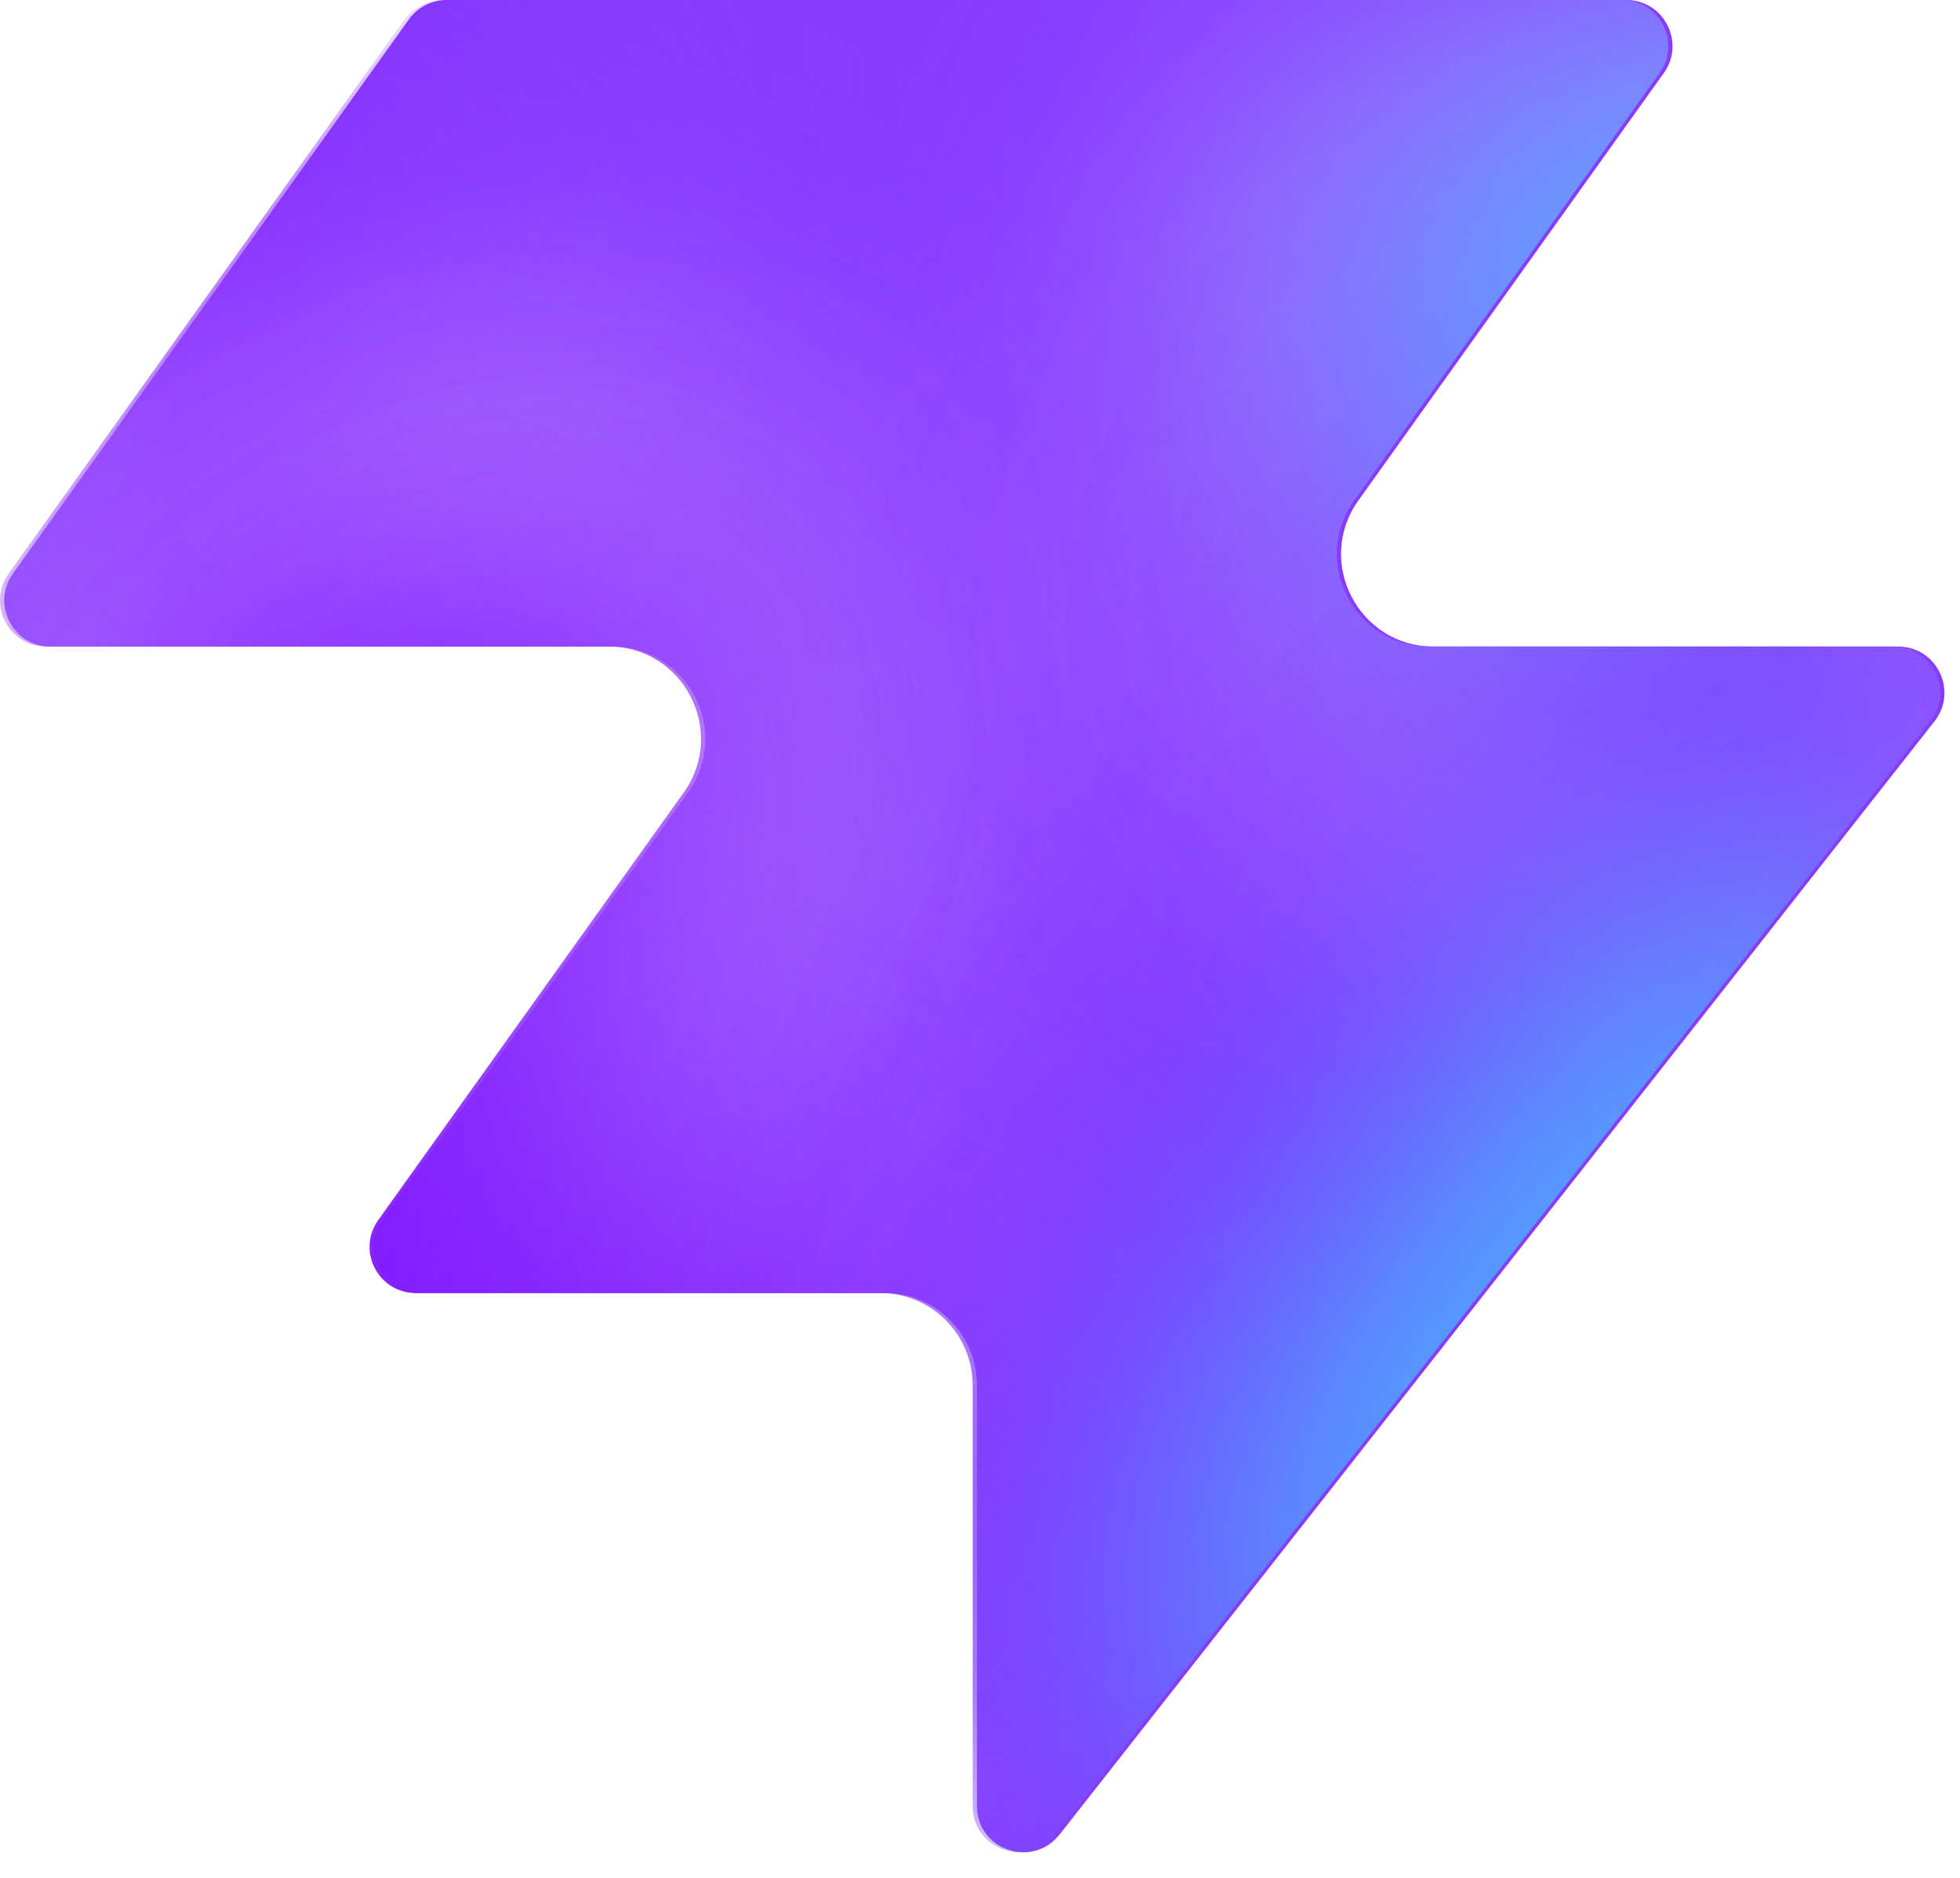
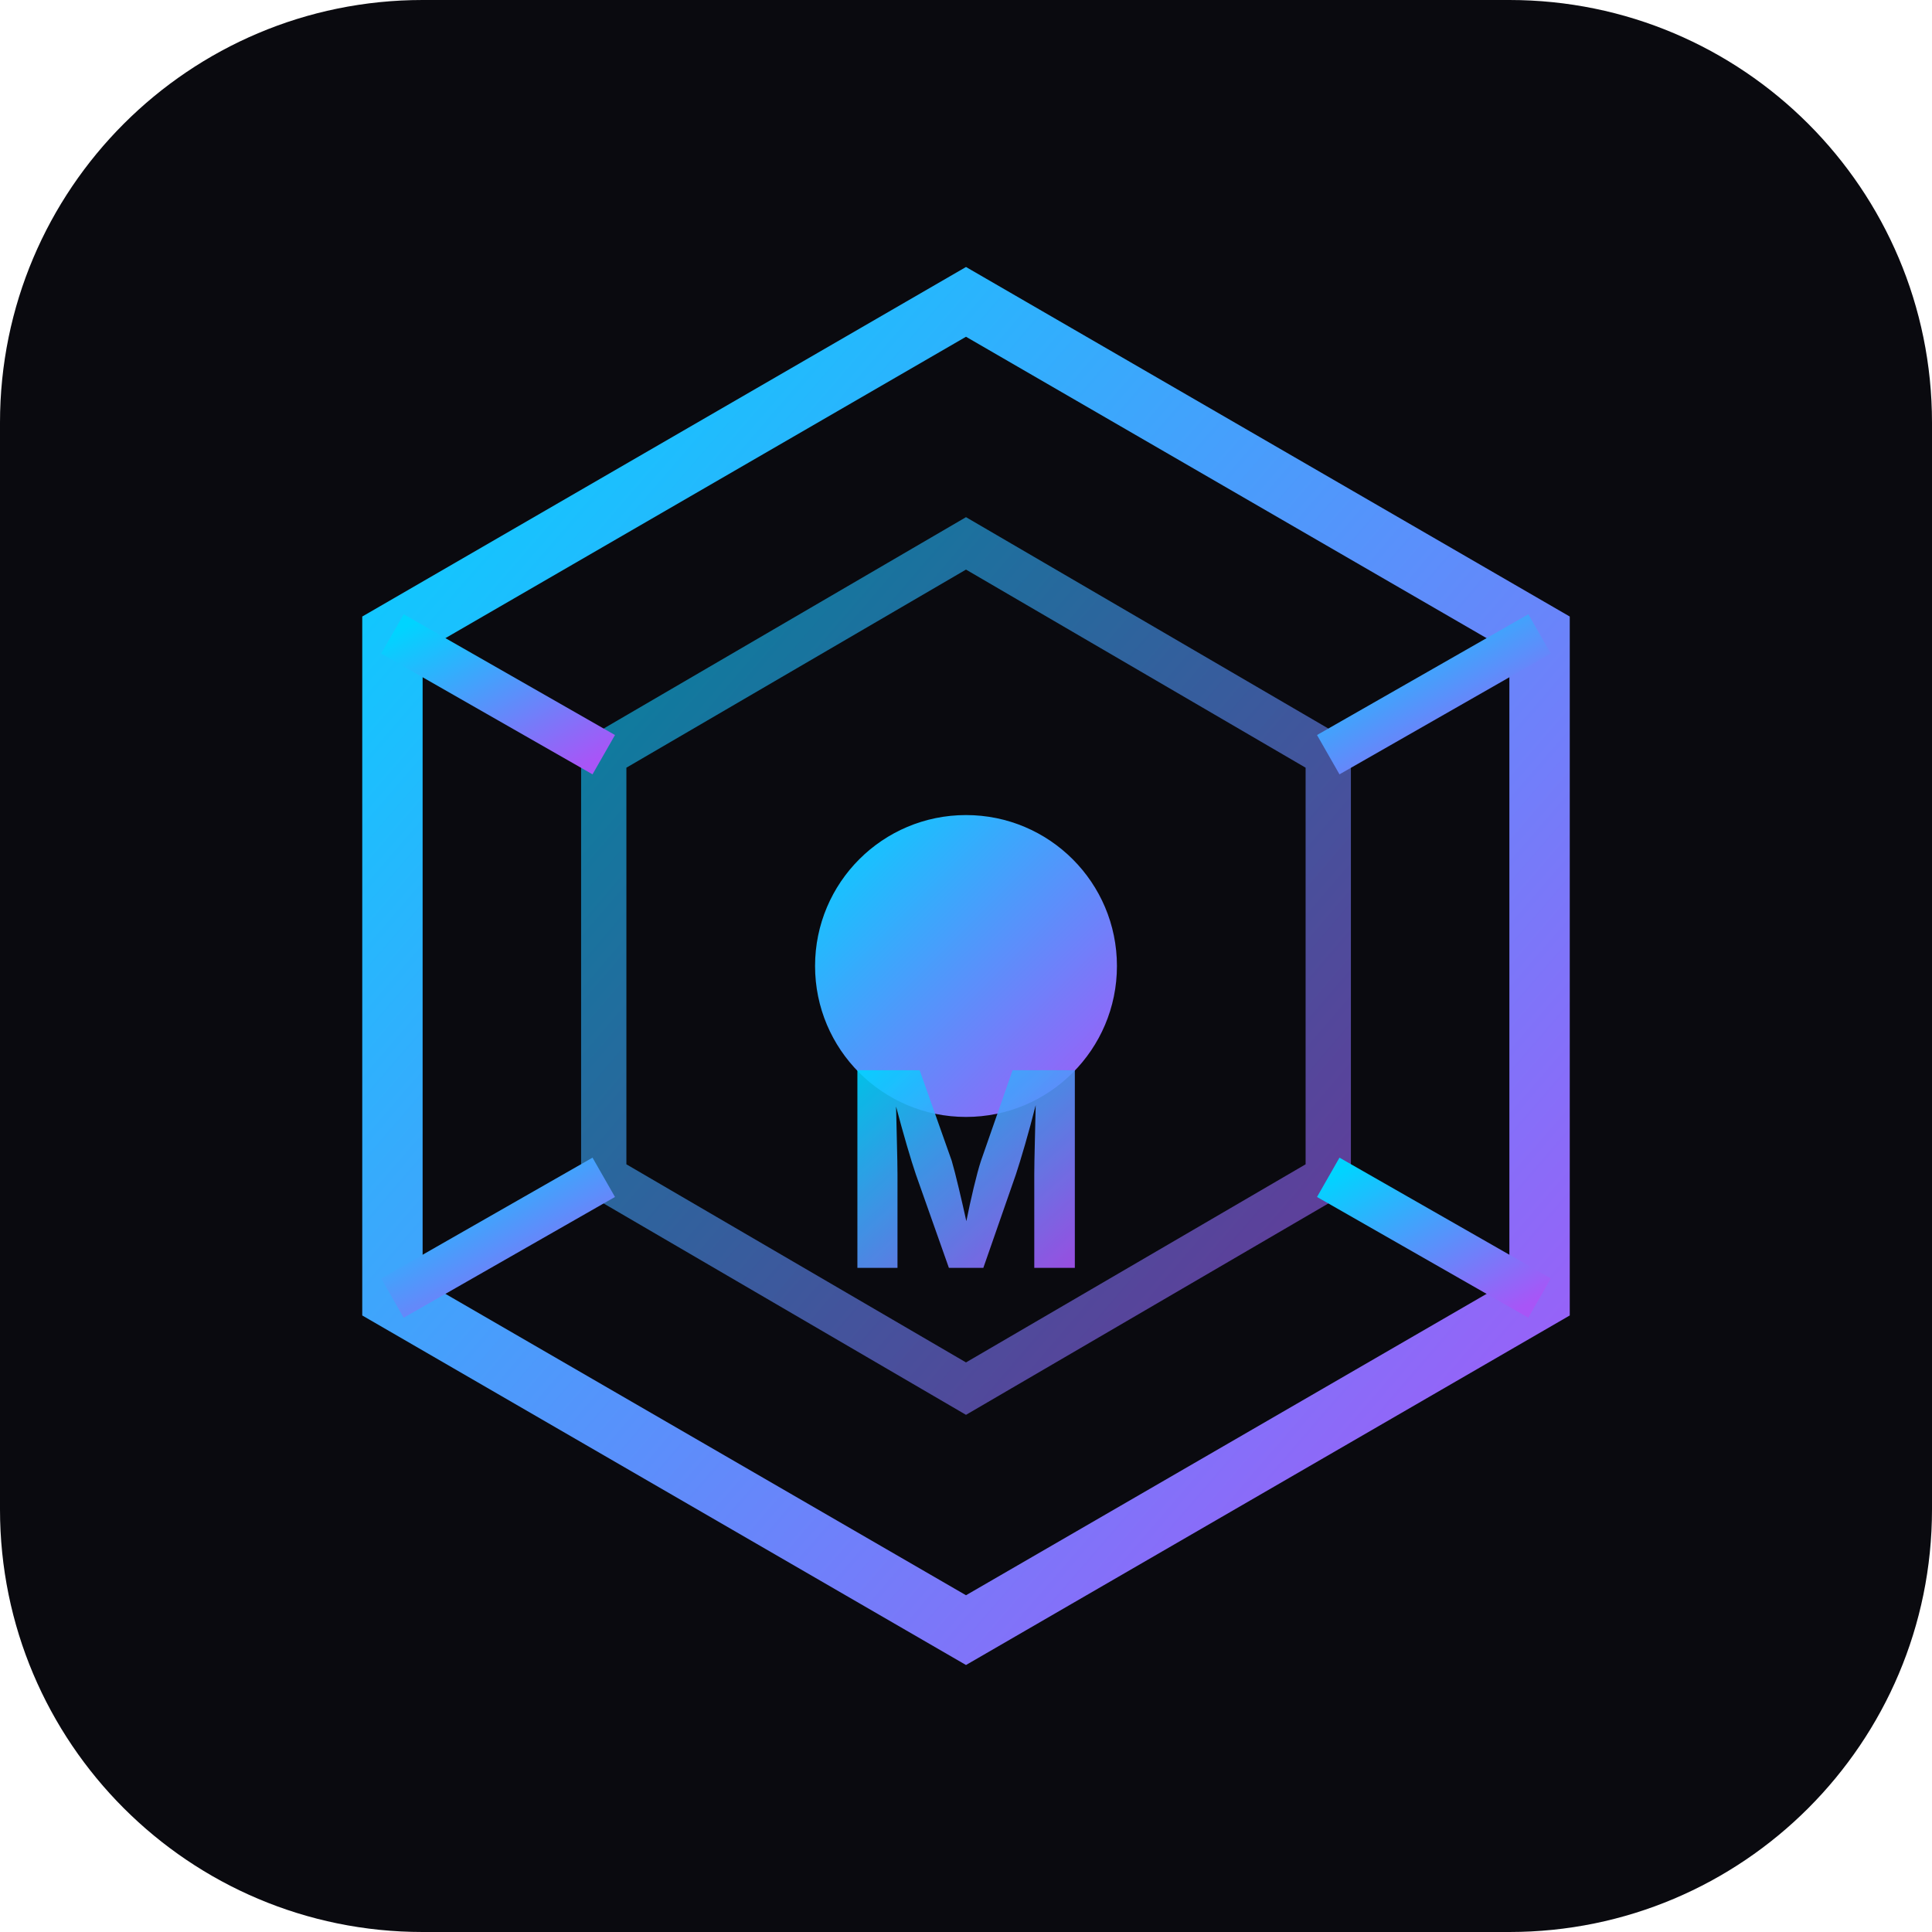
- <svg xmlns="http://www.w3.org/2000/svg" width="48" height="46" fill="none" viewBox="0 0 48 46">
-   <path fill="#863bff" d="M25.946 44.938c-.664.845-2.021.375-2.021-.698V33.937a2.26 2.26 0 0 0-2.262-2.262H10.287c-.92 0-1.456-1.04-.92-1.788l7.48-10.471c1.07-1.497 0-3.578-1.842-3.578H1.237c-.92 0-1.456-1.04-.92-1.788L10.013.474c.214-.297.556-.474.92-.474h28.894c.92 0 1.456 1.04.92 1.788l-7.48 10.471c-1.07 1.498 0 3.579 1.842 3.579h11.377c.943 0 1.473 1.088.89 1.83L25.947 44.94z" style="fill:#863bff;fill:color(display-p3 .525 .23 1);fill-opacity:1" />
-   <mask id="a" width="48" height="46" x="0" y="0" maskUnits="userSpaceOnUse" style="mask-type:alpha">
-     <path fill="#000" d="M25.842 44.938c-.664.844-2.021.375-2.021-.698V33.937a2.26 2.26 0 0 0-2.262-2.262H10.183c-.92 0-1.456-1.04-.92-1.788l7.48-10.471c1.07-1.498 0-3.579-1.842-3.579H1.133c-.92 0-1.456-1.04-.92-1.787L9.91.473c.214-.297.556-.474.92-.474h28.894c.92 0 1.456 1.04.92 1.788l-7.48 10.471c-1.07 1.498 0 3.578 1.842 3.578h11.377c.943 0 1.473 1.088.89 1.832L25.843 44.94z" style="fill:#000;fill-opacity:1" />
-   </mask>
-   <g mask="url(#a)">
-     <g filter="url(#b)">
-       <ellipse cx="5.508" cy="14.704" fill="#ede6ff" rx="5.508" ry="14.704" style="fill:#ede6ff;fill:color(display-p3 .927 .903 1);fill-opacity:1" transform="matrix(.00324 1 1 -.00324 -4.47 31.516)" />
-     </g>
-     <g filter="url(#c)">
-       <ellipse cx="10.399" cy="29.851" fill="#ede6ff" rx="10.399" ry="29.851" style="fill:#ede6ff;fill:color(display-p3 .927 .903 1);fill-opacity:1" transform="matrix(.00324 1 1 -.00324 -39.328 7.883)" />
-     </g>
-     <g filter="url(#d)">
-       <ellipse cx="5.508" cy="30.487" fill="#7e14ff" rx="5.508" ry="30.487" style="fill:#7e14ff;fill:color(display-p3 .492 .077 1);fill-opacity:1" transform="rotate(89.814 -25.913 -14.639)scale(1 -1)" />
-     </g>
-     <g filter="url(#e)">
-       <ellipse cx="5.508" cy="30.599" fill="#7e14ff" rx="5.508" ry="30.599" style="fill:#7e14ff;fill:color(display-p3 .492 .077 1);fill-opacity:1" transform="rotate(89.814 -32.644 -3.334)scale(1 -1)" />
-     </g>
-     <g filter="url(#f)">
-       <ellipse cx="5.508" cy="30.599" fill="#7e14ff" rx="5.508" ry="30.599" style="fill:#7e14ff;fill:color(display-p3 .492 .077 1);fill-opacity:1" transform="matrix(.00324 1 1 -.00324 -34.34 30.47)" />
-     </g>
-     <g filter="url(#g)">
-       <ellipse cx="14.072" cy="22.078" fill="#ede6ff" rx="14.072" ry="22.078" style="fill:#ede6ff;fill:color(display-p3 .927 .903 1);fill-opacity:1" transform="rotate(93.35 24.506 48.493)scale(-1 1)" />
-     </g>
-     <g filter="url(#h)">
-       <ellipse cx="3.47" cy="21.501" fill="#7e14ff" rx="3.47" ry="21.501" style="fill:#7e14ff;fill:color(display-p3 .492 .077 1);fill-opacity:1" transform="rotate(89.009 28.708 47.59)scale(-1 1)" />
-     </g>
-     <g filter="url(#i)">
-       <ellipse cx="3.47" cy="21.501" fill="#7e14ff" rx="3.47" ry="21.501" style="fill:#7e14ff;fill:color(display-p3 .492 .077 1);fill-opacity:1" transform="rotate(89.009 28.708 47.59)scale(-1 1)" />
-     </g>
-     <g filter="url(#j)">
-       <ellipse cx=".387" cy="8.972" fill="#7e14ff" rx="4.407" ry="29.108" style="fill:#7e14ff;fill:color(display-p3 .492 .077 1);fill-opacity:1" transform="rotate(39.51 .387 8.972)" />
-     </g>
-     <g filter="url(#k)">
-       <ellipse cx="47.523" cy="-6.092" fill="#7e14ff" rx="4.407" ry="29.108" style="fill:#7e14ff;fill:color(display-p3 .492 .077 1);fill-opacity:1" transform="rotate(37.892 47.523 -6.092)" />
-     </g>
-     <g filter="url(#l)">
-       <ellipse cx="41.412" cy="6.333" fill="#47bfff" rx="5.971" ry="9.665" style="fill:#47bfff;fill:color(display-p3 .28 .748 1);fill-opacity:1" transform="rotate(37.892 41.412 6.333)" />
-     </g>
-     <g filter="url(#m)">
-       <ellipse cx="-1.879" cy="38.332" fill="#7e14ff" rx="4.407" ry="29.108" style="fill:#7e14ff;fill:color(display-p3 .492 .077 1);fill-opacity:1" transform="rotate(37.892 -1.88 38.332)" />
-     </g>
-     <g filter="url(#n)">
-       <ellipse cx="-1.879" cy="38.332" fill="#7e14ff" rx="4.407" ry="29.108" style="fill:#7e14ff;fill:color(display-p3 .492 .077 1);fill-opacity:1" transform="rotate(37.892 -1.88 38.332)" />
-     </g>
-     <g filter="url(#o)">
-       <ellipse cx="35.651" cy="29.907" fill="#7e14ff" rx="4.407" ry="29.108" style="fill:#7e14ff;fill:color(display-p3 .492 .077 1);fill-opacity:1" transform="rotate(37.892 35.651 29.907)" />
-     </g>
-     <g filter="url(#p)">
-       <ellipse cx="38.418" cy="32.4" fill="#47bfff" rx="5.971" ry="15.297" style="fill:#47bfff;fill:color(display-p3 .28 .748 1);fill-opacity:1" transform="rotate(37.892 38.418 32.4)" />
-     </g>
+ <svg xmlns="http://www.w3.org/2000/svg" viewBox="0 0 64 64" width="64" height="64">
+   <defs>
+     <linearGradient id="metagoGrad" x1="0%" y1="0%" x2="100%" y2="100%">
+       <stop offset="0%" stop-color="#00d4ff" />
+       <stop offset="100%" stop-color="#a855f7" />
+     </linearGradient>
+   </defs>
+   <rect width="64" height="64" rx="14" fill="#0a0a0f" />
+   <g transform="translate(32,32)">
+     <polygon points="0,-22 19,-11 19,11 0,22 -19,11 -19,-11" fill="none" stroke="url(#metagoGrad)" stroke-width="2" />
+     <polygon points="0,-14 12,-7 12,7 0,14 -12,7 -12,-7" fill="none" stroke="url(#metagoGrad)" stroke-width="1.5" opacity="0.6" />
+     <circle cx="0" cy="0" r="5" fill="url(#metagoGrad)" />
+     <line x1="0" y1="-22" x2="0" y2="-14" stroke="url(#metagoGrad)" stroke-width="1.5" />
+     <line x1="19" y1="-11" x2="12" y2="-7" stroke="url(#metagoGrad)" stroke-width="1.5" />
+     <line x1="19" y1="11" x2="12" y2="7" stroke="url(#metagoGrad)" stroke-width="1.5" />
+     <line x1="0" y1="22" x2="0" y2="14" stroke="url(#metagoGrad)" stroke-width="1.5" />
+     <line x1="-19" y1="11" x2="-12" y2="7" stroke="url(#metagoGrad)" stroke-width="1.5" />
+     <line x1="-19" y1="-11" x2="-12" y2="-7" stroke="url(#metagoGrad)" stroke-width="1.5" />
  </g>
-   <defs>
-     <filter id="b" width="60.045" height="41.654" x="-19.77" y="16.149" color-interpolation-filters="sRGB" filterUnits="userSpaceOnUse">
-       <feFlood flood-opacity="0" result="BackgroundImageFix" />
-       <feBlend in="SourceGraphic" in2="BackgroundImageFix" result="shape" />
-       <feGaussianBlur result="effect1_foregroundBlur_2002_17158" stdDeviation="7.659" />
-     </filter>
-     <filter id="c" width="90.34" height="51.437" x="-54.613" y="-7.533" color-interpolation-filters="sRGB" filterUnits="userSpaceOnUse">
-       <feFlood flood-opacity="0" result="BackgroundImageFix" />
-       <feBlend in="SourceGraphic" in2="BackgroundImageFix" result="shape" />
-       <feGaussianBlur result="effect1_foregroundBlur_2002_17158" stdDeviation="7.659" />
-     </filter>
-     <filter id="d" width="79.355" height="29.4" x="-49.64" y="2.03" color-interpolation-filters="sRGB" filterUnits="userSpaceOnUse">
-       <feFlood flood-opacity="0" result="BackgroundImageFix" />
-       <feBlend in="SourceGraphic" in2="BackgroundImageFix" result="shape" />
-       <feGaussianBlur result="effect1_foregroundBlur_2002_17158" stdDeviation="4.596" />
-     </filter>
-     <filter id="e" width="79.579" height="29.4" x="-45.045" y="20.029" color-interpolation-filters="sRGB" filterUnits="userSpaceOnUse">
-       <feFlood flood-opacity="0" result="BackgroundImageFix" />
-       <feBlend in="SourceGraphic" in2="BackgroundImageFix" result="shape" />
-       <feGaussianBlur result="effect1_foregroundBlur_2002_17158" stdDeviation="4.596" />
-     </filter>
-     <filter id="f" width="79.579" height="29.4" x="-43.513" y="21.178" color-interpolation-filters="sRGB" filterUnits="userSpaceOnUse">
-       <feFlood flood-opacity="0" result="BackgroundImageFix" />
-       <feBlend in="SourceGraphic" in2="BackgroundImageFix" result="shape" />
-       <feGaussianBlur result="effect1_foregroundBlur_2002_17158" stdDeviation="4.596" />
-     </filter>
-     <filter id="g" width="74.749" height="58.852" x="15.756" y="-17.901" color-interpolation-filters="sRGB" filterUnits="userSpaceOnUse">
-       <feFlood flood-opacity="0" result="BackgroundImageFix" />
-       <feBlend in="SourceGraphic" in2="BackgroundImageFix" result="shape" />
-       <feGaussianBlur result="effect1_foregroundBlur_2002_17158" stdDeviation="7.659" />
-     </filter>
-     <filter id="h" width="61.377" height="25.362" x="23.548" y="2.284" color-interpolation-filters="sRGB" filterUnits="userSpaceOnUse">
-       <feFlood flood-opacity="0" result="BackgroundImageFix" />
-       <feBlend in="SourceGraphic" in2="BackgroundImageFix" result="shape" />
-       <feGaussianBlur result="effect1_foregroundBlur_2002_17158" stdDeviation="4.596" />
-     </filter>
-     <filter id="i" width="61.377" height="25.362" x="23.548" y="2.284" color-interpolation-filters="sRGB" filterUnits="userSpaceOnUse">
-       <feFlood flood-opacity="0" result="BackgroundImageFix" />
-       <feBlend in="SourceGraphic" in2="BackgroundImageFix" result="shape" />
-       <feGaussianBlur result="effect1_foregroundBlur_2002_17158" stdDeviation="4.596" />
-     </filter>
-     <filter id="j" width="56.045" height="63.649" x="-27.636" y="-22.853" color-interpolation-filters="sRGB" filterUnits="userSpaceOnUse">
-       <feFlood flood-opacity="0" result="BackgroundImageFix" />
-       <feBlend in="SourceGraphic" in2="BackgroundImageFix" result="shape" />
-       <feGaussianBlur result="effect1_foregroundBlur_2002_17158" stdDeviation="4.596" />
-     </filter>
-     <filter id="k" width="54.814" height="64.646" x="20.116" y="-38.415" color-interpolation-filters="sRGB" filterUnits="userSpaceOnUse">
-       <feFlood flood-opacity="0" result="BackgroundImageFix" />
-       <feBlend in="SourceGraphic" in2="BackgroundImageFix" result="shape" />
-       <feGaussianBlur result="effect1_foregroundBlur_2002_17158" stdDeviation="4.596" />
-     </filter>
-     <filter id="l" width="33.541" height="35.313" x="24.641" y="-11.323" color-interpolation-filters="sRGB" filterUnits="userSpaceOnUse">
-       <feFlood flood-opacity="0" result="BackgroundImageFix" />
-       <feBlend in="SourceGraphic" in2="BackgroundImageFix" result="shape" />
-       <feGaussianBlur result="effect1_foregroundBlur_2002_17158" stdDeviation="4.596" />
-     </filter>
-     <filter id="m" width="54.814" height="64.646" x="-29.286" y="6.009" color-interpolation-filters="sRGB" filterUnits="userSpaceOnUse">
-       <feFlood flood-opacity="0" result="BackgroundImageFix" />
-       <feBlend in="SourceGraphic" in2="BackgroundImageFix" result="shape" />
-       <feGaussianBlur result="effect1_foregroundBlur_2002_17158" stdDeviation="4.596" />
-     </filter>
-     <filter id="n" width="54.814" height="64.646" x="-29.286" y="6.009" color-interpolation-filters="sRGB" filterUnits="userSpaceOnUse">
-       <feFlood flood-opacity="0" result="BackgroundImageFix" />
-       <feBlend in="SourceGraphic" in2="BackgroundImageFix" result="shape" />
-       <feGaussianBlur result="effect1_foregroundBlur_2002_17158" stdDeviation="4.596" />
-     </filter>
-     <filter id="o" width="54.814" height="64.646" x="8.244" y="-2.416" color-interpolation-filters="sRGB" filterUnits="userSpaceOnUse">
-       <feFlood flood-opacity="0" result="BackgroundImageFix" />
-       <feBlend in="SourceGraphic" in2="BackgroundImageFix" result="shape" />
-       <feGaussianBlur result="effect1_foregroundBlur_2002_17158" stdDeviation="4.596" />
-     </filter>
-     <filter id="p" width="39.409" height="43.623" x="18.713" y="10.588" color-interpolation-filters="sRGB" filterUnits="userSpaceOnUse">
-       <feFlood flood-opacity="0" result="BackgroundImageFix" />
-       <feBlend in="SourceGraphic" in2="BackgroundImageFix" result="shape" />
-       <feGaussianBlur result="effect1_foregroundBlur_2002_17158" stdDeviation="4.596" />
-     </filter>
-   </defs>
+   <text x="32" y="42" font-family="system-ui, -apple-system, sans-serif" font-size="9" font-weight="700" text-anchor="middle" fill="url(#metagoGrad)" opacity="0.9">M</text>
</svg>
